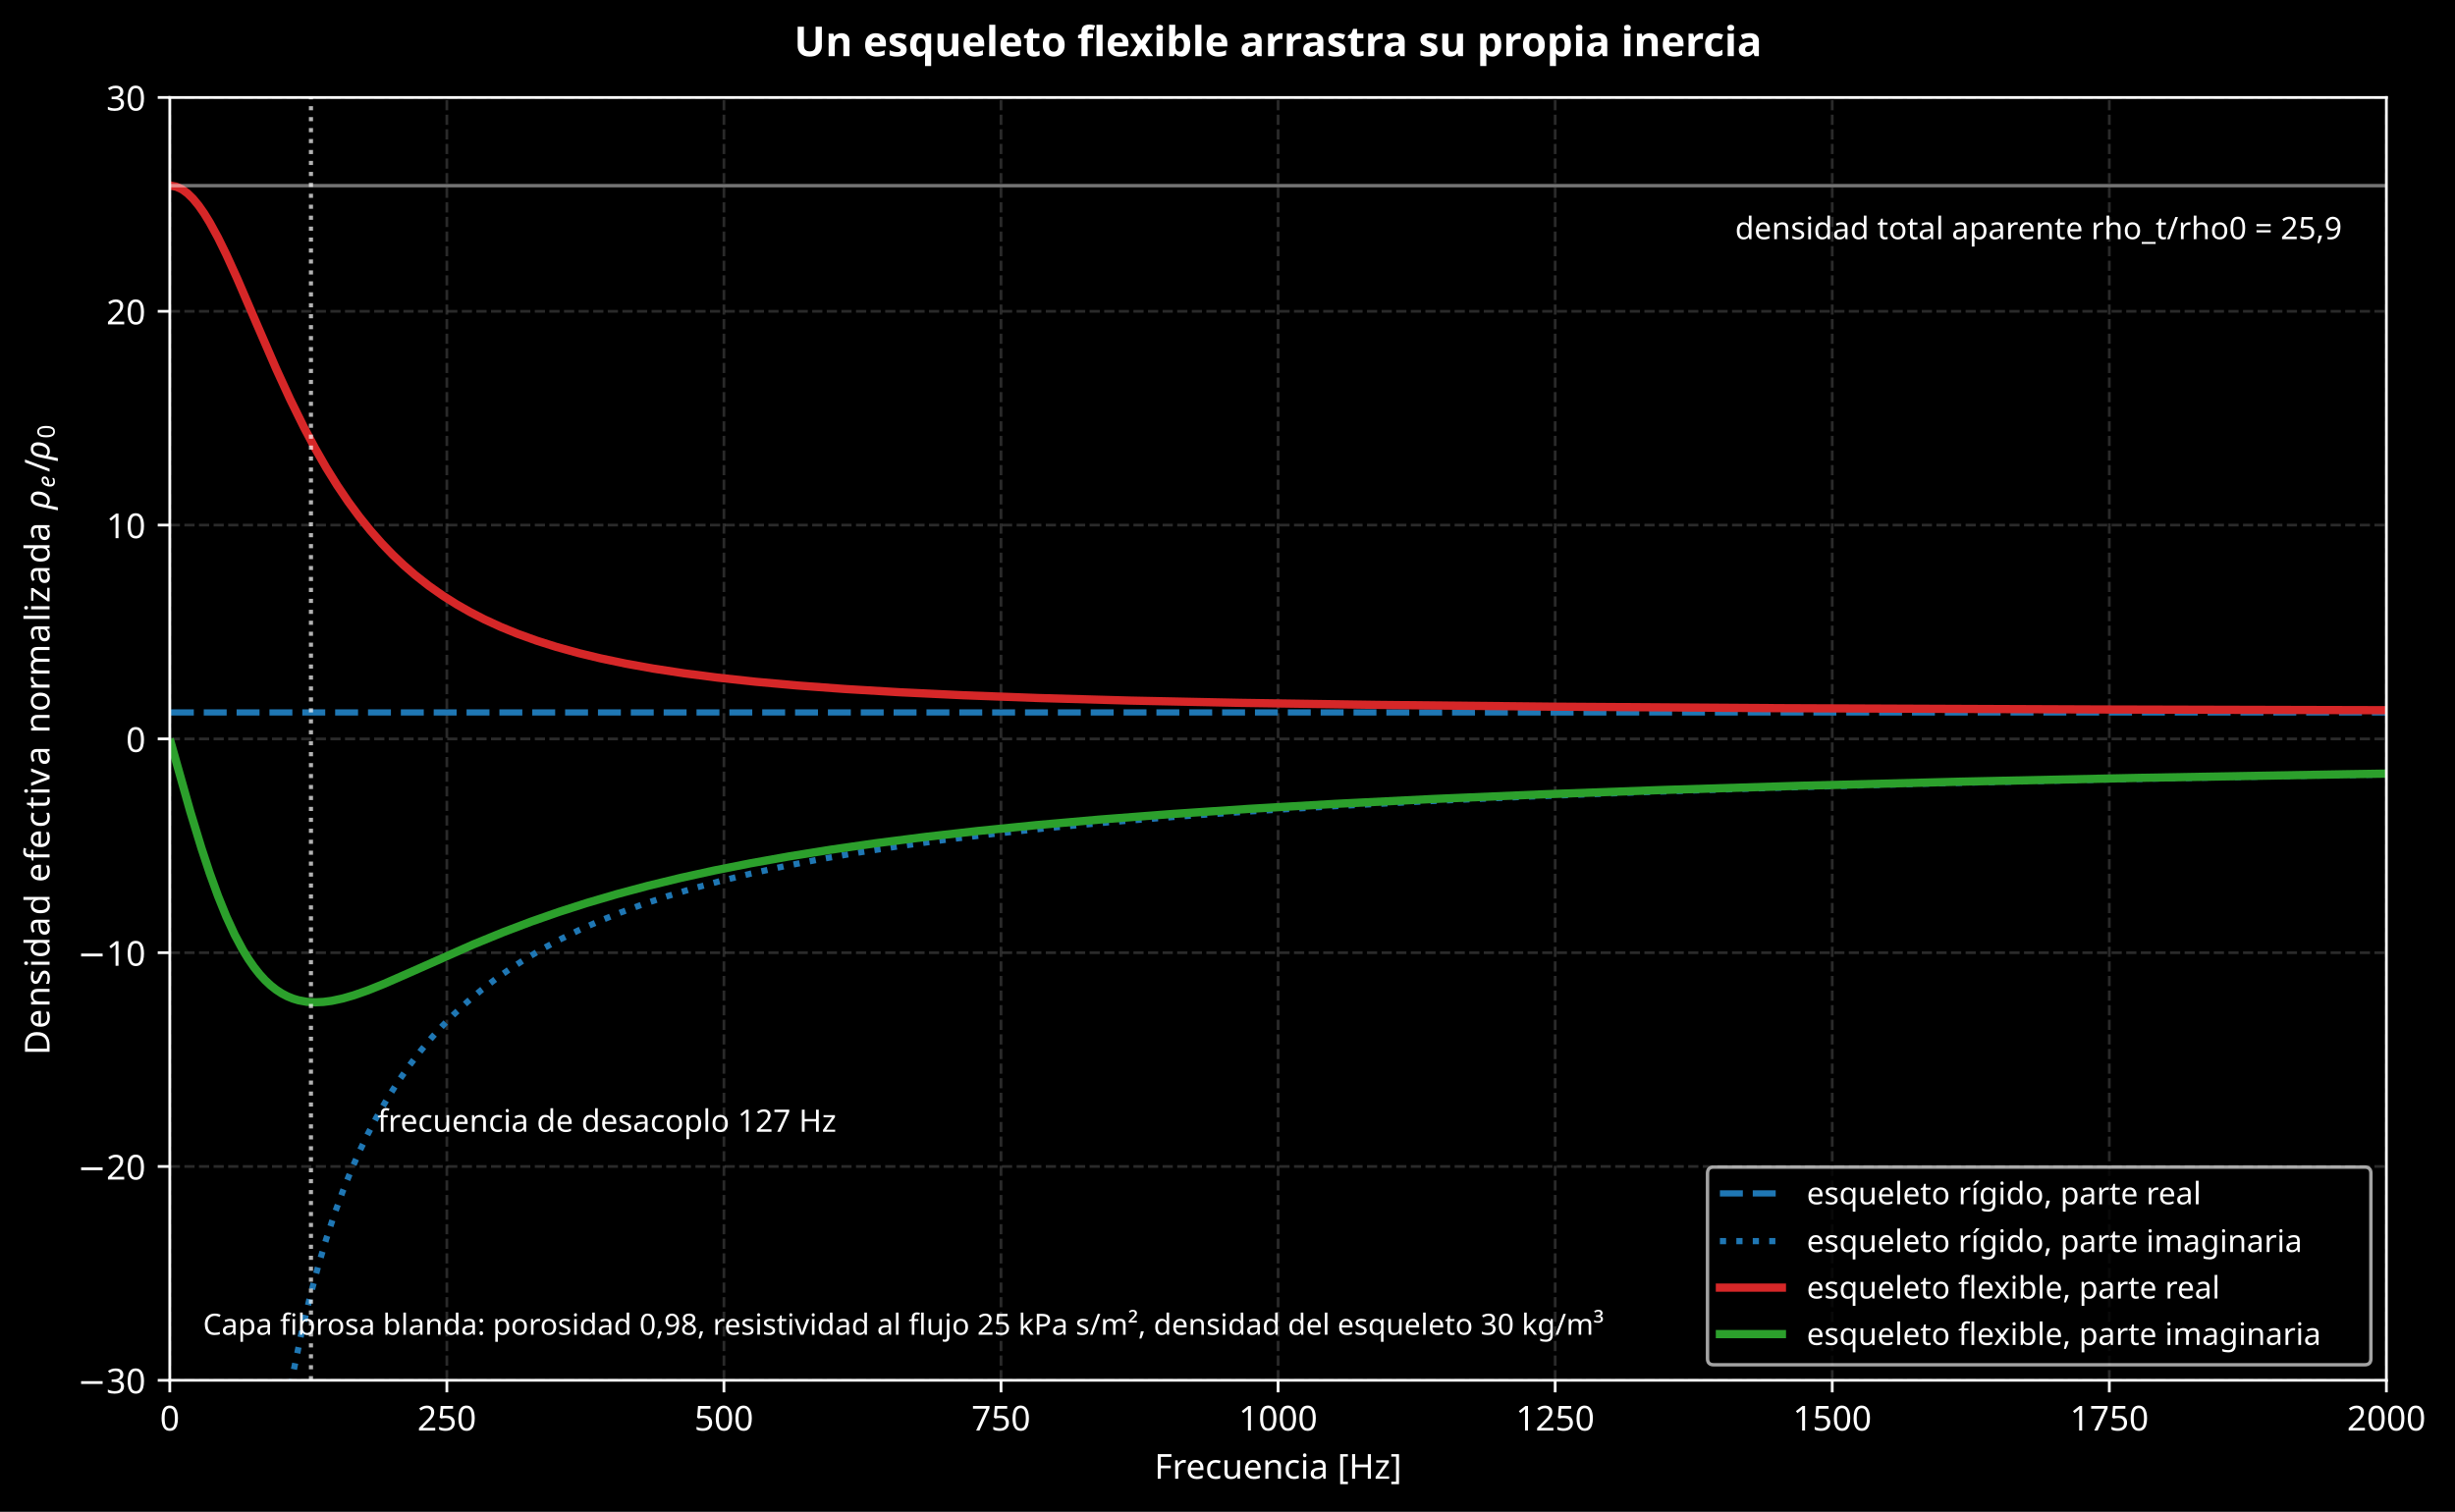
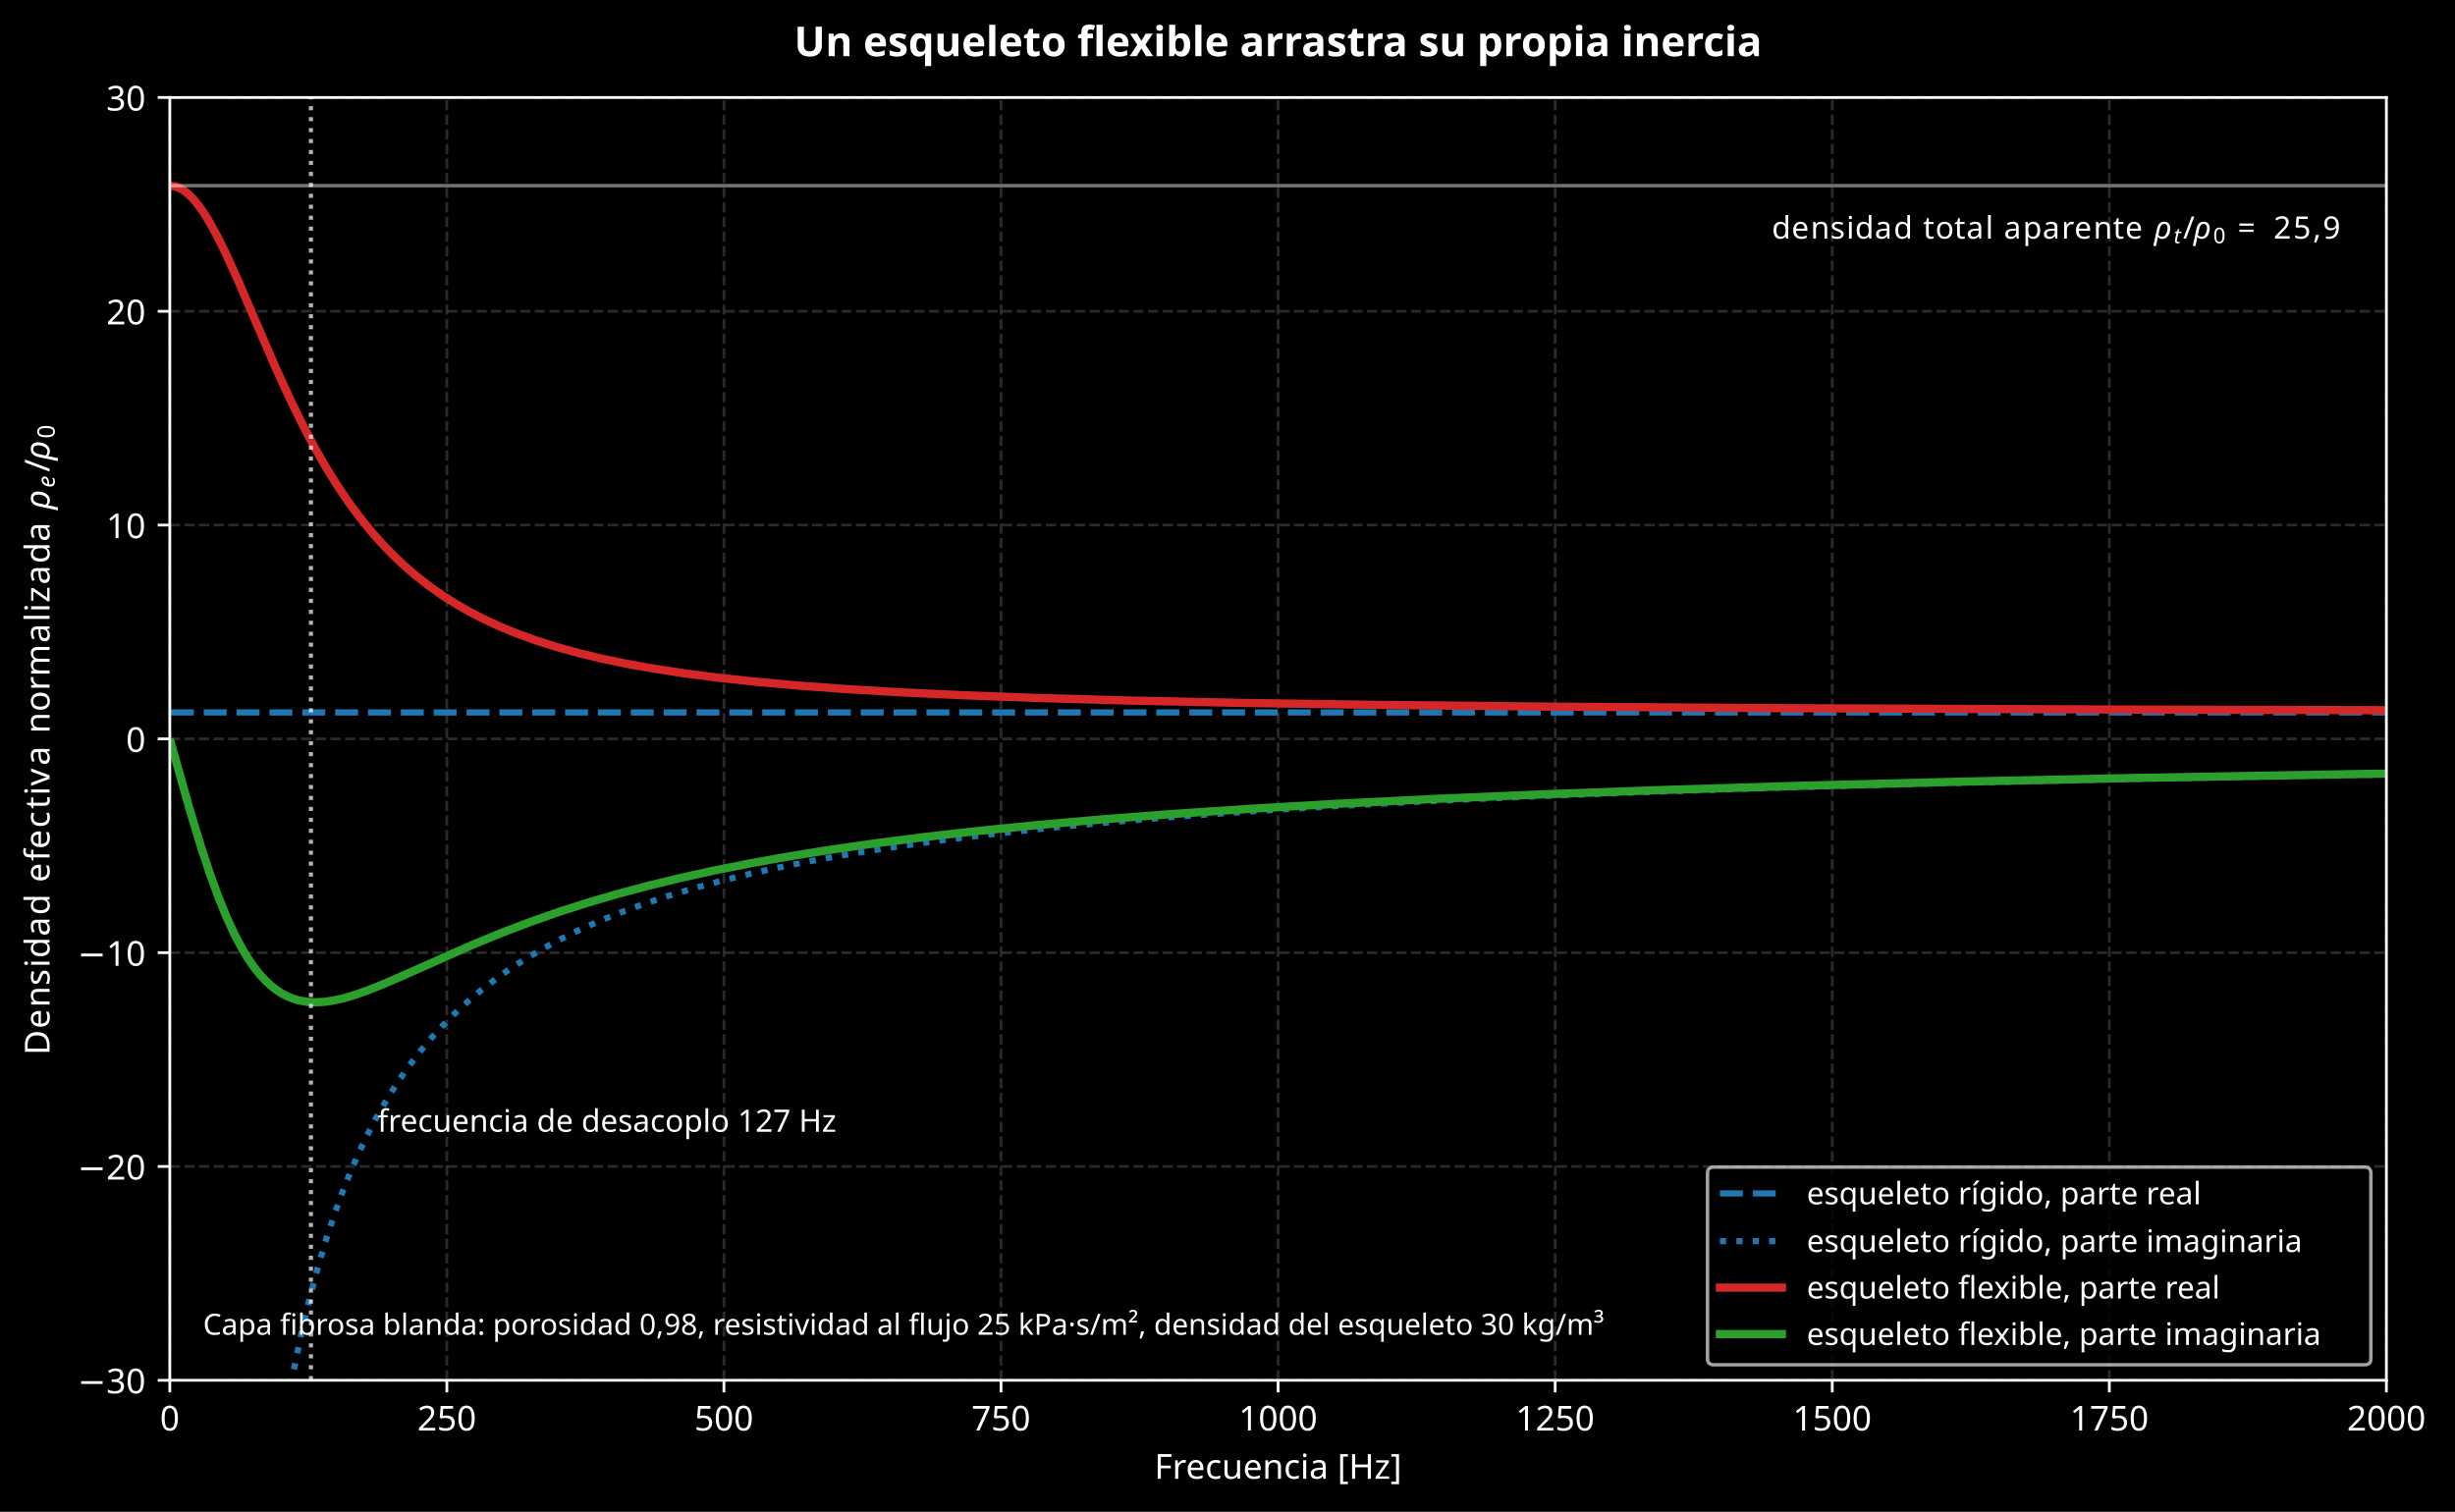
<svg xmlns="http://www.w3.org/2000/svg" xmlns:xlink="http://www.w3.org/1999/xlink" width="712.95pt" height="439.117pt" viewBox="0 0 712.95 439.117" version="1.1">
  <defs>
    <style type="text/css">*{stroke-linejoin: round; stroke-linecap: butt}</style>
  </defs>
  <g id="figure_1">
    <g id="patch_1">
      <path d="M 0 439.117  L 712.95 439.117  L 712.95 0  L 0 0  z " />
    </g>
    <g id="axes_1">
      <g id="patch_2">
        <path d="M 49.307 400.916  L 693.025 400.916  L 693.025 28.318  L 49.307 28.318  z " />
      </g>
      <g id="matplotlib.axis_1">
        <g id="xtick_1">
          <g id="line2d_1">
            <path d="M 49.307 400.916  L 49.307 28.318  " clip-path="url(#p3ac9975815)" style="fill: none; stroke-dasharray: 2.96,1.28; stroke-dashoffset: 0; stroke: #555555; stroke-opacity: 0.5; stroke-width: 0.8" />
          </g>
          <g id="line2d_2">
            <defs>
              <path id="m8d14ee1197" d="M 0 0  L 0 3.5  " style="stroke: #ffffff; stroke-width: 0.8" />
            </defs>
            <g>
              <use xlink:href="#m8d14ee1197" x="49.307" y="400.916" style="fill: #ffffff; stroke: #ffffff; stroke-width: 0.8" />
            </g>
          </g>
          <g id="text_1">
            <text style="font-size: 10px; font-family: sans-serif; text-anchor: middle; fill: #ffffff" x="49.307" y="415.513" transform="rotate(-0 49.30703 415.5134)">0</text>
          </g>
        </g>
        <g id="xtick_2">
          <g id="line2d_3">
            <path d="M 129.772 400.916  L 129.772 28.318  " clip-path="url(#p3ac9975815)" style="fill: none; stroke-dasharray: 2.96,1.28; stroke-dashoffset: 0; stroke: #555555; stroke-opacity: 0.5; stroke-width: 0.8" />
          </g>
          <g id="line2d_4">
            <g>
              <use xlink:href="#m8d14ee1197" x="129.772" y="400.916" style="fill: #ffffff; stroke: #ffffff; stroke-width: 0.8" />
            </g>
          </g>
          <g id="text_2">
            <text style="font-size: 10px; font-family: sans-serif; text-anchor: middle; fill: #ffffff" x="129.772" y="415.513" transform="rotate(-0 129.7717 415.5134)">250</text>
          </g>
        </g>
        <g id="xtick_3">
          <g id="line2d_5">
            <path d="M 210.236 400.916  L 210.236 28.318  " clip-path="url(#p3ac9975815)" style="fill: none; stroke-dasharray: 2.96,1.28; stroke-dashoffset: 0; stroke: #555555; stroke-opacity: 0.5; stroke-width: 0.8" />
          </g>
          <g id="line2d_6">
            <g>
              <use xlink:href="#m8d14ee1197" x="210.236" y="400.916" style="fill: #ffffff; stroke: #ffffff; stroke-width: 0.8" />
            </g>
          </g>
          <g id="text_3">
            <text style="font-size: 10px; font-family: sans-serif; text-anchor: middle; fill: #ffffff" x="210.236" y="415.513" transform="rotate(-0 210.2364 415.5134)">500</text>
          </g>
        </g>
        <g id="xtick_4">
          <g id="line2d_7">
            <path d="M 290.701 400.916  L 290.701 28.318  " clip-path="url(#p3ac9975815)" style="fill: none; stroke-dasharray: 2.96,1.28; stroke-dashoffset: 0; stroke: #555555; stroke-opacity: 0.5; stroke-width: 0.8" />
          </g>
          <g id="line2d_8">
            <g>
              <use xlink:href="#m8d14ee1197" x="290.701" y="400.916" style="fill: #ffffff; stroke: #ffffff; stroke-width: 0.8" />
            </g>
          </g>
          <g id="text_4">
            <text style="font-size: 10px; font-family: sans-serif; text-anchor: middle; fill: #ffffff" x="290.701" y="415.513" transform="rotate(-0 290.7012 415.5134)">750</text>
          </g>
        </g>
        <g id="xtick_5">
          <g id="line2d_9">
            <path d="M 371.166 400.916  L 371.166 28.318  " clip-path="url(#p3ac9975815)" style="fill: none; stroke-dasharray: 2.96,1.28; stroke-dashoffset: 0; stroke: #555555; stroke-opacity: 0.5; stroke-width: 0.8" />
          </g>
          <g id="line2d_10">
            <g>
              <use xlink:href="#m8d14ee1197" x="371.166" y="400.916" style="fill: #ffffff; stroke: #ffffff; stroke-width: 0.8" />
            </g>
          </g>
          <g id="text_5">
            <text style="font-size: 10px; font-family: sans-serif; text-anchor: middle; fill: #ffffff" x="371.166" y="415.513" transform="rotate(-0 371.1659 415.5134)">1000</text>
          </g>
        </g>
        <g id="xtick_6">
          <g id="line2d_11">
            <path d="M 451.631 400.916  L 451.631 28.318  " clip-path="url(#p3ac9975815)" style="fill: none; stroke-dasharray: 2.96,1.28; stroke-dashoffset: 0; stroke: #555555; stroke-opacity: 0.5; stroke-width: 0.8" />
          </g>
          <g id="line2d_12">
            <g>
              <use xlink:href="#m8d14ee1197" x="451.631" y="400.916" style="fill: #ffffff; stroke: #ffffff; stroke-width: 0.8" />
            </g>
          </g>
          <g id="text_6">
            <text style="font-size: 10px; font-family: sans-serif; text-anchor: middle; fill: #ffffff" x="451.631" y="415.513" transform="rotate(-0 451.6306 415.5134)">1250</text>
          </g>
        </g>
        <g id="xtick_7">
          <g id="line2d_13">
            <path d="M 532.095 400.916  L 532.095 28.318  " clip-path="url(#p3ac9975815)" style="fill: none; stroke-dasharray: 2.96,1.28; stroke-dashoffset: 0; stroke: #555555; stroke-opacity: 0.5; stroke-width: 0.8" />
          </g>
          <g id="line2d_14">
            <g>
              <use xlink:href="#m8d14ee1197" x="532.095" y="400.916" style="fill: #ffffff; stroke: #ffffff; stroke-width: 0.8" />
            </g>
          </g>
          <g id="text_7">
            <text style="font-size: 10px; font-family: sans-serif; text-anchor: middle; fill: #ffffff" x="532.095" y="415.513" transform="rotate(-0 532.0953 415.5134)">1500</text>
          </g>
        </g>
        <g id="xtick_8">
          <g id="line2d_15">
            <path d="M 612.56 400.916  L 612.56 28.318  " clip-path="url(#p3ac9975815)" style="fill: none; stroke-dasharray: 2.96,1.28; stroke-dashoffset: 0; stroke: #555555; stroke-opacity: 0.5; stroke-width: 0.8" />
          </g>
          <g id="line2d_16">
            <g>
              <use xlink:href="#m8d14ee1197" x="612.56" y="400.916" style="fill: #ffffff; stroke: #ffffff; stroke-width: 0.8" />
            </g>
          </g>
          <g id="text_8">
            <text style="font-size: 10px; font-family: sans-serif; text-anchor: middle; fill: #ffffff" x="612.56" y="415.513" transform="rotate(-0 612.56 415.5134)">1750</text>
          </g>
        </g>
        <g id="xtick_9">
          <g id="line2d_17">
            <path d="M 693.025 400.916  L 693.025 28.318  " clip-path="url(#p3ac9975815)" style="fill: none; stroke-dasharray: 2.96,1.28; stroke-dashoffset: 0; stroke: #555555; stroke-opacity: 0.5; stroke-width: 0.8" />
          </g>
          <g id="line2d_18">
            <g>
              <use xlink:href="#m8d14ee1197" x="693.025" y="400.916" style="fill: #ffffff; stroke: #ffffff; stroke-width: 0.8" />
            </g>
          </g>
          <g id="text_9">
            <text style="font-size: 10px; font-family: sans-serif; text-anchor: middle; fill: #ffffff" x="693.025" y="415.513" transform="rotate(-0 693.0247 415.5134)">2000</text>
          </g>
        </g>
        <g id="text_10">
          <text style="font-size: 10px; font-family: sans-serif; text-anchor: middle; fill: #ffffff" x="371.166" y="429.514" transform="rotate(-0 371.1659 429.5142)">Frecuencia [Hz]</text>
        </g>
      </g>
      <g id="matplotlib.axis_2">
        <g id="ytick_1">
          <g id="line2d_19">
            <path d="M 49.307 400.916  L 693.025 400.916  " clip-path="url(#p3ac9975815)" style="fill: none; stroke-dasharray: 2.96,1.28; stroke-dashoffset: 0; stroke: #555555; stroke-opacity: 0.5; stroke-width: 0.8" />
          </g>
          <g id="line2d_20">
            <defs>
              <path id="m5e07181663" d="M 0 0  L -3.5 0  " style="stroke: #ffffff; stroke-width: 0.8" />
            </defs>
            <g>
              <use xlink:href="#m5e07181663" x="49.307" y="400.916" style="fill: #ffffff; stroke: #ffffff; stroke-width: 0.8" />
            </g>
          </g>
          <g id="text_11">
            <text style="font-size: 10px; font-family: sans-serif; text-anchor: end; fill: #ffffff" x="42.307" y="404.715" transform="rotate(-0 42.30703 404.7146)">−30</text>
          </g>
        </g>
        <g id="ytick_2">
          <g id="line2d_21">
            <path d="M 49.307 338.816  L 693.025 338.816  " clip-path="url(#p3ac9975815)" style="fill: none; stroke-dasharray: 2.96,1.28; stroke-dashoffset: 0; stroke: #555555; stroke-opacity: 0.5; stroke-width: 0.8" />
          </g>
          <g id="line2d_22">
            <g>
              <use xlink:href="#m5e07181663" x="49.307" y="338.816" style="fill: #ffffff; stroke: #ffffff; stroke-width: 0.8" />
            </g>
          </g>
          <g id="text_12">
            <text style="font-size: 10px; font-family: sans-serif; text-anchor: end; fill: #ffffff" x="42.307" y="342.615" transform="rotate(-0 42.30703 342.615)">−20</text>
          </g>
        </g>
        <g id="ytick_3">
          <g id="line2d_23">
            <path d="M 49.307 276.717  L 693.025 276.717  " clip-path="url(#p3ac9975815)" style="fill: none; stroke-dasharray: 2.96,1.28; stroke-dashoffset: 0; stroke: #555555; stroke-opacity: 0.5; stroke-width: 0.8" />
          </g>
          <g id="line2d_24">
            <g>
              <use xlink:href="#m5e07181663" x="49.307" y="276.717" style="fill: #ffffff; stroke: #ffffff; stroke-width: 0.8" />
            </g>
          </g>
          <g id="text_13">
            <text style="font-size: 10px; font-family: sans-serif; text-anchor: end; fill: #ffffff" x="42.307" y="280.515" transform="rotate(-0 42.30703 280.5154)">−10</text>
          </g>
        </g>
        <g id="ytick_4">
          <g id="line2d_25">
            <path d="M 49.307 214.617  L 693.025 214.617  " clip-path="url(#p3ac9975815)" style="fill: none; stroke-dasharray: 2.96,1.28; stroke-dashoffset: 0; stroke: #555555; stroke-opacity: 0.5; stroke-width: 0.8" />
          </g>
          <g id="line2d_26">
            <g>
              <use xlink:href="#m5e07181663" x="49.307" y="214.617" style="fill: #ffffff; stroke: #ffffff; stroke-width: 0.8" />
            </g>
          </g>
          <g id="text_14">
            <text style="font-size: 10px; font-family: sans-serif; text-anchor: end; fill: #ffffff" x="42.307" y="218.416" transform="rotate(-0 42.30703 218.4158)">0</text>
          </g>
        </g>
        <g id="ytick_5">
          <g id="line2d_27">
            <path d="M 49.307 152.517  L 693.025 152.517  " clip-path="url(#p3ac9975815)" style="fill: none; stroke-dasharray: 2.96,1.28; stroke-dashoffset: 0; stroke: #555555; stroke-opacity: 0.5; stroke-width: 0.8" />
          </g>
          <g id="line2d_28">
            <g>
              <use xlink:href="#m5e07181663" x="49.307" y="152.517" style="fill: #ffffff; stroke: #ffffff; stroke-width: 0.8" />
            </g>
          </g>
          <g id="text_15">
            <text style="font-size: 10px; font-family: sans-serif; text-anchor: end; fill: #ffffff" x="42.307" y="156.316" transform="rotate(-0 42.30703 156.3162)">10</text>
          </g>
        </g>
        <g id="ytick_6">
          <g id="line2d_29">
            <path d="M 49.307 90.418  L 693.025 90.418  " clip-path="url(#p3ac9975815)" style="fill: none; stroke-dasharray: 2.96,1.28; stroke-dashoffset: 0; stroke: #555555; stroke-opacity: 0.5; stroke-width: 0.8" />
          </g>
          <g id="line2d_30">
            <g>
              <use xlink:href="#m5e07181663" x="49.307" y="90.418" style="fill: #ffffff; stroke: #ffffff; stroke-width: 0.8" />
            </g>
          </g>
          <g id="text_16">
            <text style="font-size: 10px; font-family: sans-serif; text-anchor: end; fill: #ffffff" x="42.307" y="94.217" transform="rotate(-0 42.30703 94.21656)">20</text>
          </g>
        </g>
        <g id="ytick_7">
          <g id="line2d_31">
            <path d="M 49.307 28.318  L 693.025 28.318  " clip-path="url(#p3ac9975815)" style="fill: none; stroke-dasharray: 2.96,1.28; stroke-dashoffset: 0; stroke: #555555; stroke-opacity: 0.5; stroke-width: 0.8" />
          </g>
          <g id="line2d_32">
            <g>
              <use xlink:href="#m5e07181663" x="49.307" y="28.318" style="fill: #ffffff; stroke: #ffffff; stroke-width: 0.8" />
            </g>
          </g>
          <g id="text_17">
            <text style="font-size: 10px; font-family: sans-serif; text-anchor: end; fill: #ffffff" x="42.307" y="32.117" transform="rotate(-0 42.30703 32.11695)">30</text>
          </g>
        </g>
        <g id="text_18">
          <g style="fill: #ffffff" transform="translate(14.8 306.467) rotate(-90)">
            <text>
              <tspan x="0" y="-0.406" style="font-size: 10px; font-family: sans-serif; fill: #ffffff">D</tspan>
              <tspan x="7.7" y="-0.406" style="font-size: 10px; font-family: sans-serif; fill: #ffffff">e</tspan>
              <tspan x="13.853" y="-0.406" style="font-size: 10px; font-family: sans-serif; fill: #ffffff">n</tspan>
              <tspan x="20.19" y="-0.406" style="font-size: 10px; font-family: sans-serif; fill: #ffffff">s</tspan>
              <tspan x="25.4" y="-0.406" style="font-size: 10px; font-family: sans-serif; fill: #ffffff">i</tspan>
              <tspan x="28.179" y="-0.406" style="font-size: 10px; font-family: sans-serif; fill: #ffffff">d</tspan>
              <tspan x="34.526" y="-0.406" style="font-size: 10px; font-family: sans-serif; fill: #ffffff">a</tspan>
              <tspan x="40.654" y="-0.406" style="font-size: 10px; font-family: sans-serif; fill: #ffffff">d</tspan>
              <tspan x="47.002" y="-0.406" style="font-size: 10px; font-family: sans-serif; fill: #ffffff"> </tspan>
              <tspan x="50.181" y="-0.406" style="font-size: 10px; font-family: sans-serif; fill: #ffffff">e</tspan>
              <tspan x="56.333" y="-0.406" style="font-size: 10px; font-family: sans-serif; fill: #ffffff">f</tspan>
              <tspan x="59.854" y="-0.406" style="font-size: 10px; font-family: sans-serif; fill: #ffffff">e</tspan>
              <tspan x="66.006" y="-0.406" style="font-size: 10px; font-family: sans-serif; fill: #ffffff">c</tspan>
              <tspan x="71.504" y="-0.406" style="font-size: 10px; font-family: sans-serif; fill: #ffffff">t</tspan>
              <tspan x="75.425" y="-0.406" style="font-size: 10px; font-family: sans-serif; fill: #ffffff">i</tspan>
              <tspan x="78.203" y="-0.406" style="font-size: 10px; font-family: sans-serif; fill: #ffffff">v</tspan>
              <tspan x="84.121" y="-0.406" style="font-size: 10px; font-family: sans-serif; fill: #ffffff">a</tspan>
              <tspan x="90.249" y="-0.406" style="font-size: 10px; font-family: sans-serif; fill: #ffffff"> </tspan>
              <tspan x="93.428" y="-0.406" style="font-size: 10px; font-family: sans-serif; fill: #ffffff">n</tspan>
              <tspan x="99.766" y="-0.406" style="font-size: 10px; font-family: sans-serif; fill: #ffffff">o</tspan>
              <tspan x="105.884" y="-0.406" style="font-size: 10px; font-family: sans-serif; fill: #ffffff">r</tspan>
              <tspan x="109.995" y="-0.406" style="font-size: 10px; font-family: sans-serif; fill: #ffffff">m</tspan>
              <tspan x="119.736" y="-0.406" style="font-size: 10px; font-family: sans-serif; fill: #ffffff">a</tspan>
              <tspan x="125.864" y="-0.406" style="font-size: 10px; font-family: sans-serif; fill: #ffffff">l</tspan>
              <tspan x="128.643" y="-0.406" style="font-size: 10px; font-family: sans-serif; fill: #ffffff">i</tspan>
              <tspan x="131.421" y="-0.406" style="font-size: 10px; font-family: sans-serif; fill: #ffffff">z</tspan>
              <tspan x="136.67" y="-0.406" style="font-size: 10px; font-family: sans-serif; fill: #ffffff">a</tspan>
              <tspan x="142.798" y="-0.406" style="font-size: 10px; font-family: sans-serif; fill: #ffffff">d</tspan>
              <tspan x="149.146" y="-0.406" style="font-size: 10px; font-family: sans-serif; fill: #ffffff">a</tspan>
              <tspan x="155.273" y="-0.406" style="font-size: 10px; font-family: sans-serif; fill: #ffffff"> </tspan>
              <tspan x="169.38" y="-0.406" style="font-size: 10px; font-family: sans-serif; fill: #ffffff">/</tspan>
              <tspan x="158.452" y="-0.406" style="font-style: oblique; font-size: 10px; font-family: sans-serif; fill: #ffffff">ρ</tspan>
              <tspan x="172.749" y="-0.406" style="font-style: oblique; font-size: 10px; font-family: sans-serif; fill: #ffffff">ρ</tspan>
              <tspan x="164.8" y="1.094" style="font-style: oblique; font-size: 7px; font-family: sans-serif; fill: #ffffff">e</tspan>
              <tspan x="179.097" y="1.094" style="font-size: 7px; font-family: sans-serif; fill: #ffffff">0</tspan>
            </text>
          </g>
        </g>
      </g>
      <g id="line2d_33">
        <path d="M 49.629 206.931  L 693.025 206.939  L 693.025 206.939  " clip-path="url(#p3ac9975815)" style="fill: none; stroke-dasharray: 6.66,2.88; stroke-dashoffset: 0; stroke: #1f77b4; stroke-width: 1.8" />
      </g>
      <g id="line2d_34">
        <path d="M 78.576 440.117  L 79.423 433.763  L 81.034 422.64  L 82.644 412.59  L 85.06 399.214  L 87.476 387.531  L 89.891 377.239  L 92.307 368.104  L 94.723 359.94  L 97.139 352.601  L 99.554 345.968  L 101.97 339.943  L 104.386 334.447  L 106.802 329.412  L 109.217 324.784  L 112.438 319.164  L 115.659 314.089  L 118.881 309.485  L 122.102 305.288  L 125.323 301.447  L 128.544 297.918  L 131.765 294.664  L 135.791 290.939  L 139.817 287.545  L 143.843 284.439  L 147.87 281.588  L 152.701 278.46  L 157.533 275.611  L 162.364 273.005  L 168.001 270.234  L 173.638 267.713  L 180.08 265.099  L 186.522 262.73  L 193.769 260.318  L 201.016 258.137  L 209.069 255.945  L 217.926 253.776  L 227.589 251.656  L 238.058 249.604  L 249.331 247.634  L 261.41 245.757  L 274.294 243.976  L 288.789 242.202  L 304.894 240.468  L 322.609 238.796  L 341.935 237.203  L 363.677 235.646  L 387.834 234.151  L 414.408 232.735  L 444.202 231.374  L 478.023 230.059  L 515.869 228.815  L 559.353 227.614  L 609.279 226.465  L 666.451 225.38  L 693.025 224.941  L 693.025 224.941  " clip-path="url(#p3ac9975815)" style="fill: none; stroke-dasharray: 1.8,2.97; stroke-dashoffset: 0; stroke: #1f77b4; stroke-width: 1.8" />
      </g>
      <g id="line2d_35">
        <path d="M 49.629 53.935  L 51.239 54.245  L 52.85 54.991  L 54.46 56.162  L 56.071 57.738  L 57.681 59.693  L 59.292 61.996  L 60.902 64.613  L 63.318 69.043  L 65.734 73.964  L 68.955 81.062  L 74.592 94.182  L 80.228 107.187  L 84.255 115.97  L 88.281 124.15  L 91.502 130.211  L 94.723 135.83  L 97.944 141.013  L 101.165 145.776  L 104.386 150.142  L 107.607 154.139  L 110.828 157.794  L 114.049 161.134  L 117.27 164.189  L 120.491 166.983  L 124.517 170.145  L 128.544 172.98  L 132.57 175.527  L 136.596 177.819  L 140.622 179.886  L 145.454 182.106  L 150.285 184.079  L 155.922 186.112  L 161.559 187.897  L 168.001 189.681  L 174.443 191.234  L 181.69 192.751  L 189.743 194.2  L 198.6 195.557  L 208.263 196.81  L 219.537 198.031  L 231.616 199.114  L 245.305 200.122  L 261.41 201.079  L 279.931 201.953  L 301.673 202.752  L 328.246 203.495  L 360.456 204.159  L 399.913 204.741  L 450.644 205.256  L 517.48 205.7  L 609.279 206.073  L 693.025 206.286  L 693.025 206.286  " clip-path="url(#p3ac9975815)" style="fill: none; stroke: #d62728; stroke-width: 2.4; stroke-linecap: square" />
      </g>
      <g id="line2d_36">
        <path d="M 49.629 215.781  L 55.266 235.744  L 58.487 246.318  L 60.902 253.617  L 63.318 260.275  L 65.734 266.237  L 68.15 271.477  L 70.565 275.996  L 72.176 278.618  L 73.786 280.939  L 75.397 282.974  L 77.007 284.735  L 78.618 286.241  L 80.228 287.508  L 81.839 288.554  L 83.449 289.396  L 85.06 290.052  L 86.67 290.537  L 89.086 290.98  L 91.502 291.126  L 93.918 291.02  L 96.333 290.703  L 99.554 290.012  L 102.775 289.081  L 106.802 287.67  L 111.633 285.731  L 118.881 282.558  L 137.401 274.346  L 146.259 270.725  L 154.312 267.676  L 162.364 264.863  L 170.417 262.276  L 179.274 259.675  L 188.132 257.308  L 197.795 254.963  L 207.458 252.84  L 217.926 250.76  L 229.2 248.743  L 241.279 246.804  L 254.163 244.953  L 268.657 243.101  L 283.957 241.368  L 300.867 239.676  L 319.388 238.047  L 340.325 236.438  L 362.872 234.932  L 387.834 233.487  L 416.018 232.083  L 447.423 230.744  L 482.854 229.459  L 523.117 228.227  L 569.016 227.051  L 621.357 225.938  L 681.751 224.879  L 693.025 224.704  L 693.025 224.704  " clip-path="url(#p3ac9975815)" style="fill: none; stroke: #2ca02c; stroke-width: 2.4; stroke-linecap: square" />
      </g>
      <g id="line2d_37">
        <path d="M 49.307 53.926  L 693.025 53.926  " clip-path="url(#p3ac9975815)" style="fill: none; stroke: #ffffff; stroke-opacity: 0.45; stroke-linecap: square" />
      </g>
      <g id="line2d_38">
        <path d="M 90.304 400.916  L 90.304 28.318  " clip-path="url(#p3ac9975815)" style="fill: none; stroke-dasharray: 1.2,1.98; stroke-dashoffset: 0; stroke: #ffffff; stroke-opacity: 0.7; stroke-width: 1.2" />
      </g>
      <g id="patch_3">
        <path d="M 49.307 400.916  L 49.307 28.318  " style="fill: none; stroke: #ffffff; stroke-width: 0.8; stroke-linejoin: miter; stroke-linecap: square" />
      </g>
      <g id="patch_4">
        <path d="M 693.025 400.916  L 693.025 28.318  " style="fill: none; stroke: #ffffff; stroke-width: 0.8; stroke-linejoin: miter; stroke-linecap: square" />
      </g>
      <g id="patch_5">
        <path d="M 49.307 400.916  L 693.025 400.916  " style="fill: none; stroke: #ffffff; stroke-width: 0.8; stroke-linejoin: miter; stroke-linecap: square" />
      </g>
      <g id="patch_6">
        <path d="M 49.307 28.318  L 693.025 28.318  " style="fill: none; stroke: #ffffff; stroke-width: 0.8; stroke-linejoin: miter; stroke-linecap: square" />
      </g>
      <g id="text_19">
-         <text style="font-size: 9px; font-family: sans-serif; text-anchor: end; fill: #ffffff" x="680.15" y="69.459" transform="rotate(-0 680.1503 69.45889)">densidad total aparente rho_t/rho0 = 25,9</text>
+         <g style="fill: #ffffff" transform="translate(514.5503 69.4603)">
+           <text>
+             <tspan x="0" y="-0.156" style="font-size: 9px; font-family: sans-serif; fill: #ffffff">d</tspan>
+             <tspan x="5.713" y="-0.156" style="font-size: 9px; font-family: sans-serif; fill: #ffffff">e</tspan>
+             <tspan x="11.25" y="-0.156" style="font-size: 9px; font-family: sans-serif; fill: #ffffff">n</tspan>
+             <tspan x="16.954" y="-0.156" style="font-size: 9px; font-family: sans-serif; fill: #ffffff">s</tspan>
+             <tspan x="21.643" y="-0.156" style="font-size: 9px; font-family: sans-serif; fill: #ffffff">i</tspan>
+             <tspan x="24.144" y="-0.156" style="font-size: 9px; font-family: sans-serif; fill: #ffffff">d</tspan>
+             <tspan x="29.856" y="-0.156" style="font-size: 9px; font-family: sans-serif; fill: #ffffff">a</tspan>
+             <tspan x="35.372" y="-0.156" style="font-size: 9px; font-family: sans-serif; fill: #ffffff">d</tspan>
+             <tspan x="41.084" y="-0.156" style="font-size: 9px; font-family: sans-serif; fill: #ffffff"> </tspan>
+             <tspan x="43.945" y="-0.156" style="font-size: 9px; font-family: sans-serif; fill: #ffffff">t</tspan>
+             <tspan x="47.474" y="-0.156" style="font-size: 9px; font-family: sans-serif; fill: #ffffff">o</tspan>
+             <tspan x="52.98" y="-0.156" style="font-size: 9px; font-family: sans-serif; fill: #ffffff">t</tspan>
+             <tspan x="56.509" y="-0.156" style="font-size: 9px; font-family: sans-serif; fill: #ffffff">a</tspan>
+             <tspan x="62.024" y="-0.156" style="font-size: 9px; font-family: sans-serif; fill: #ffffff">l</tspan>
+             <tspan x="64.525" y="-0.156" style="font-size: 9px; font-family: sans-serif; fill: #ffffff"> </tspan>
+             <tspan x="67.386" y="-0.156" style="font-size: 9px; font-family: sans-serif; fill: #ffffff">a</tspan>
+             <tspan x="72.901" y="-0.156" style="font-size: 9px; font-family: sans-serif; fill: #ffffff">p</tspan>
+             <tspan x="78.614" y="-0.156" style="font-size: 9px; font-family: sans-serif; fill: #ffffff">a</tspan>
+             <tspan x="84.129" y="-0.156" style="font-size: 9px; font-family: sans-serif; fill: #ffffff">r</tspan>
+             <tspan x="87.829" y="-0.156" style="font-size: 9px; font-family: sans-serif; fill: #ffffff">e</tspan>
+             <tspan x="93.366" y="-0.156" style="font-size: 9px; font-family: sans-serif; fill: #ffffff">n</tspan>
+             <tspan x="99.07" y="-0.156" style="font-size: 9px; font-family: sans-serif; fill: #ffffff">t</tspan>
+             <tspan x="102.599" y="-0.156" style="font-size: 9px; font-family: sans-serif; fill: #ffffff">e</tspan>
+             <tspan x="108.136" y="-0.156" style="font-size: 9px; font-family: sans-serif; fill: #ffffff"> </tspan>
+             <tspan x="119.426" y="-0.156" style="font-size: 9px; font-family: sans-serif; fill: #ffffff">/</tspan>
+             <tspan x="132.426" y="-0.156" style="font-size: 9px; font-family: sans-serif; fill: #ffffff"> </tspan>
+             <tspan x="135.287" y="-0.156" style="font-size: 9px; font-family: sans-serif; fill: #ffffff">=</tspan>
+             <tspan x="142.828" y="-0.156" style="font-size: 9px; font-family: sans-serif; fill: #ffffff"> </tspan>
+             <tspan x="145.688" y="-0.156" style="font-size: 9px; font-family: sans-serif; fill: #ffffff">2</tspan>
+             <tspan x="151.414" y="-0.156" style="font-size: 9px; font-family: sans-serif; fill: #ffffff">5</tspan>
+             <tspan x="157.141" y="-0.156" style="font-size: 9px; font-family: sans-serif; fill: #ffffff">,</tspan>
+             <tspan x="160.001" y="-0.156" style="font-size: 9px; font-family: sans-serif; fill: #ffffff">9</tspan>
+             <tspan x="110.997" y="-0.156" style="font-style: oblique; font-size: 9px; font-family: sans-serif; fill: #ffffff">ρ</tspan>
+             <tspan x="122.458" y="-0.156" style="font-style: oblique; font-size: 9px; font-family: sans-serif; fill: #ffffff">ρ</tspan>
+             <tspan x="116.71" y="1.194" style="font-style: oblique; font-size: 6.3px; font-family: sans-serif; fill: #ffffff">t</tspan>
+             <tspan x="128.171" y="1.194" style="font-size: 6.3px; font-family: sans-serif; fill: #ffffff">0</tspan>
+           </text>
+         </g>
      </g>
      <g id="text_20">
        <text style="font-size: 9px; font-family: sans-serif; text-anchor: start; fill: #ffffff" x="109.616" y="328.734" transform="rotate(-0 109.616 328.7345)">frecuencia de desacoplo 127 Hz</text>
      </g>
      <g id="text_21">
-         <text style="font-size: 8.5px; font-family: sans-serif; text-anchor: start; fill: #ffffff" x="58.963" y="387.696" transform="rotate(-0 58.9628 387.6959)">Capa fibrosa blanda: porosidad 0,98, resistividad al flujo 25 kPa s/m², densidad del esqueleto 30 kg/m³</text>
+         <text style="font-size: 8.5px; font-family: sans-serif; text-anchor: start; fill: #ffffff" x="58.963" y="387.696" transform="rotate(-0 58.9628 387.6959)">Capa fibrosa blanda: porosidad 0,98, resistividad al flujo 25 kPa·s/m², densidad del esqueleto 30 kg/m³</text>
      </g>
      <g id="text_22">
        <text style="font-weight: 700; font-size: 12px; font-family: sans-serif; text-anchor: middle; fill: #ffffff" x="371.166" y="16.318" transform="rotate(-0 371.1659 16.31812)">Un esqueleto flexible arrastra su propia inercia</text>
      </g>
      <g id="legend_1">
        <g id="patch_7">
          <path d="M 497.675 396.416  L 686.725 396.416  Q 688.525 396.416 688.525 394.616  L 688.525 340.793  Q 688.525 338.993 686.725 338.993  L 497.675 338.993  Q 495.875 338.993 495.875 340.793  L 495.875 394.616  Q 495.875 396.416 497.675 396.416  z " style="opacity: 0.8; stroke: #cccccc; stroke-linejoin: miter" />
        </g>
        <g id="line2d_39">
          <path d="M 499.475 346.642  L 508.475 346.642  L 517.475 346.642  " style="fill: none; stroke-dasharray: 6.66,2.88; stroke-dashoffset: 0; stroke: #1f77b4; stroke-width: 1.8" />
        </g>
        <g id="text_23">
          <text style="font-size: 9px; font-family: sans-serif; text-anchor: start; fill: #ffffff" x="524.675" y="349.792" transform="rotate(-0 524.6755 349.7916)">esqueleto rígido, parte real</text>
        </g>
        <g id="line2d_40">
          <path d="M 499.475 360.502  L 508.475 360.502  L 517.475 360.502  " style="fill: none; stroke-dasharray: 1.8,2.97; stroke-dashoffset: 0; stroke: #1f77b4; stroke-width: 1.8" />
        </g>
        <g id="text_24">
          <text style="font-size: 9px; font-family: sans-serif; text-anchor: start; fill: #ffffff" x="524.675" y="363.652" transform="rotate(-0 524.6755 363.6523)">esqueleto rígido, parte imaginaria</text>
        </g>
        <g id="line2d_41">
          <path d="M 499.475 374.003  L 508.475 374.003  L 517.475 374.003  " style="fill: none; stroke: #d62728; stroke-width: 2.4; stroke-linecap: square" />
        </g>
        <g id="text_25">
          <text style="font-size: 9px; font-family: sans-serif; text-anchor: start; fill: #ffffff" x="524.675" y="377.153" transform="rotate(-0 524.6755 377.153)">esqueleto flexible, parte real</text>
        </g>
        <g id="line2d_42">
          <path d="M 499.475 387.504  L 508.475 387.504  L 517.475 387.504  " style="fill: none; stroke: #2ca02c; stroke-width: 2.4; stroke-linecap: square" />
        </g>
        <g id="text_26">
          <text style="font-size: 9px; font-family: sans-serif; text-anchor: start; fill: #ffffff" x="524.675" y="390.654" transform="rotate(-0 524.6755 390.6537)">esqueleto flexible, parte imaginaria</text>
        </g>
      </g>
    </g>
  </g>
  <defs>
    <clipPath id="p3ac9975815">
      <rect x="49.307" y="28.318" width="643.718" height="372.598" />
    </clipPath>
  </defs>
</svg>
